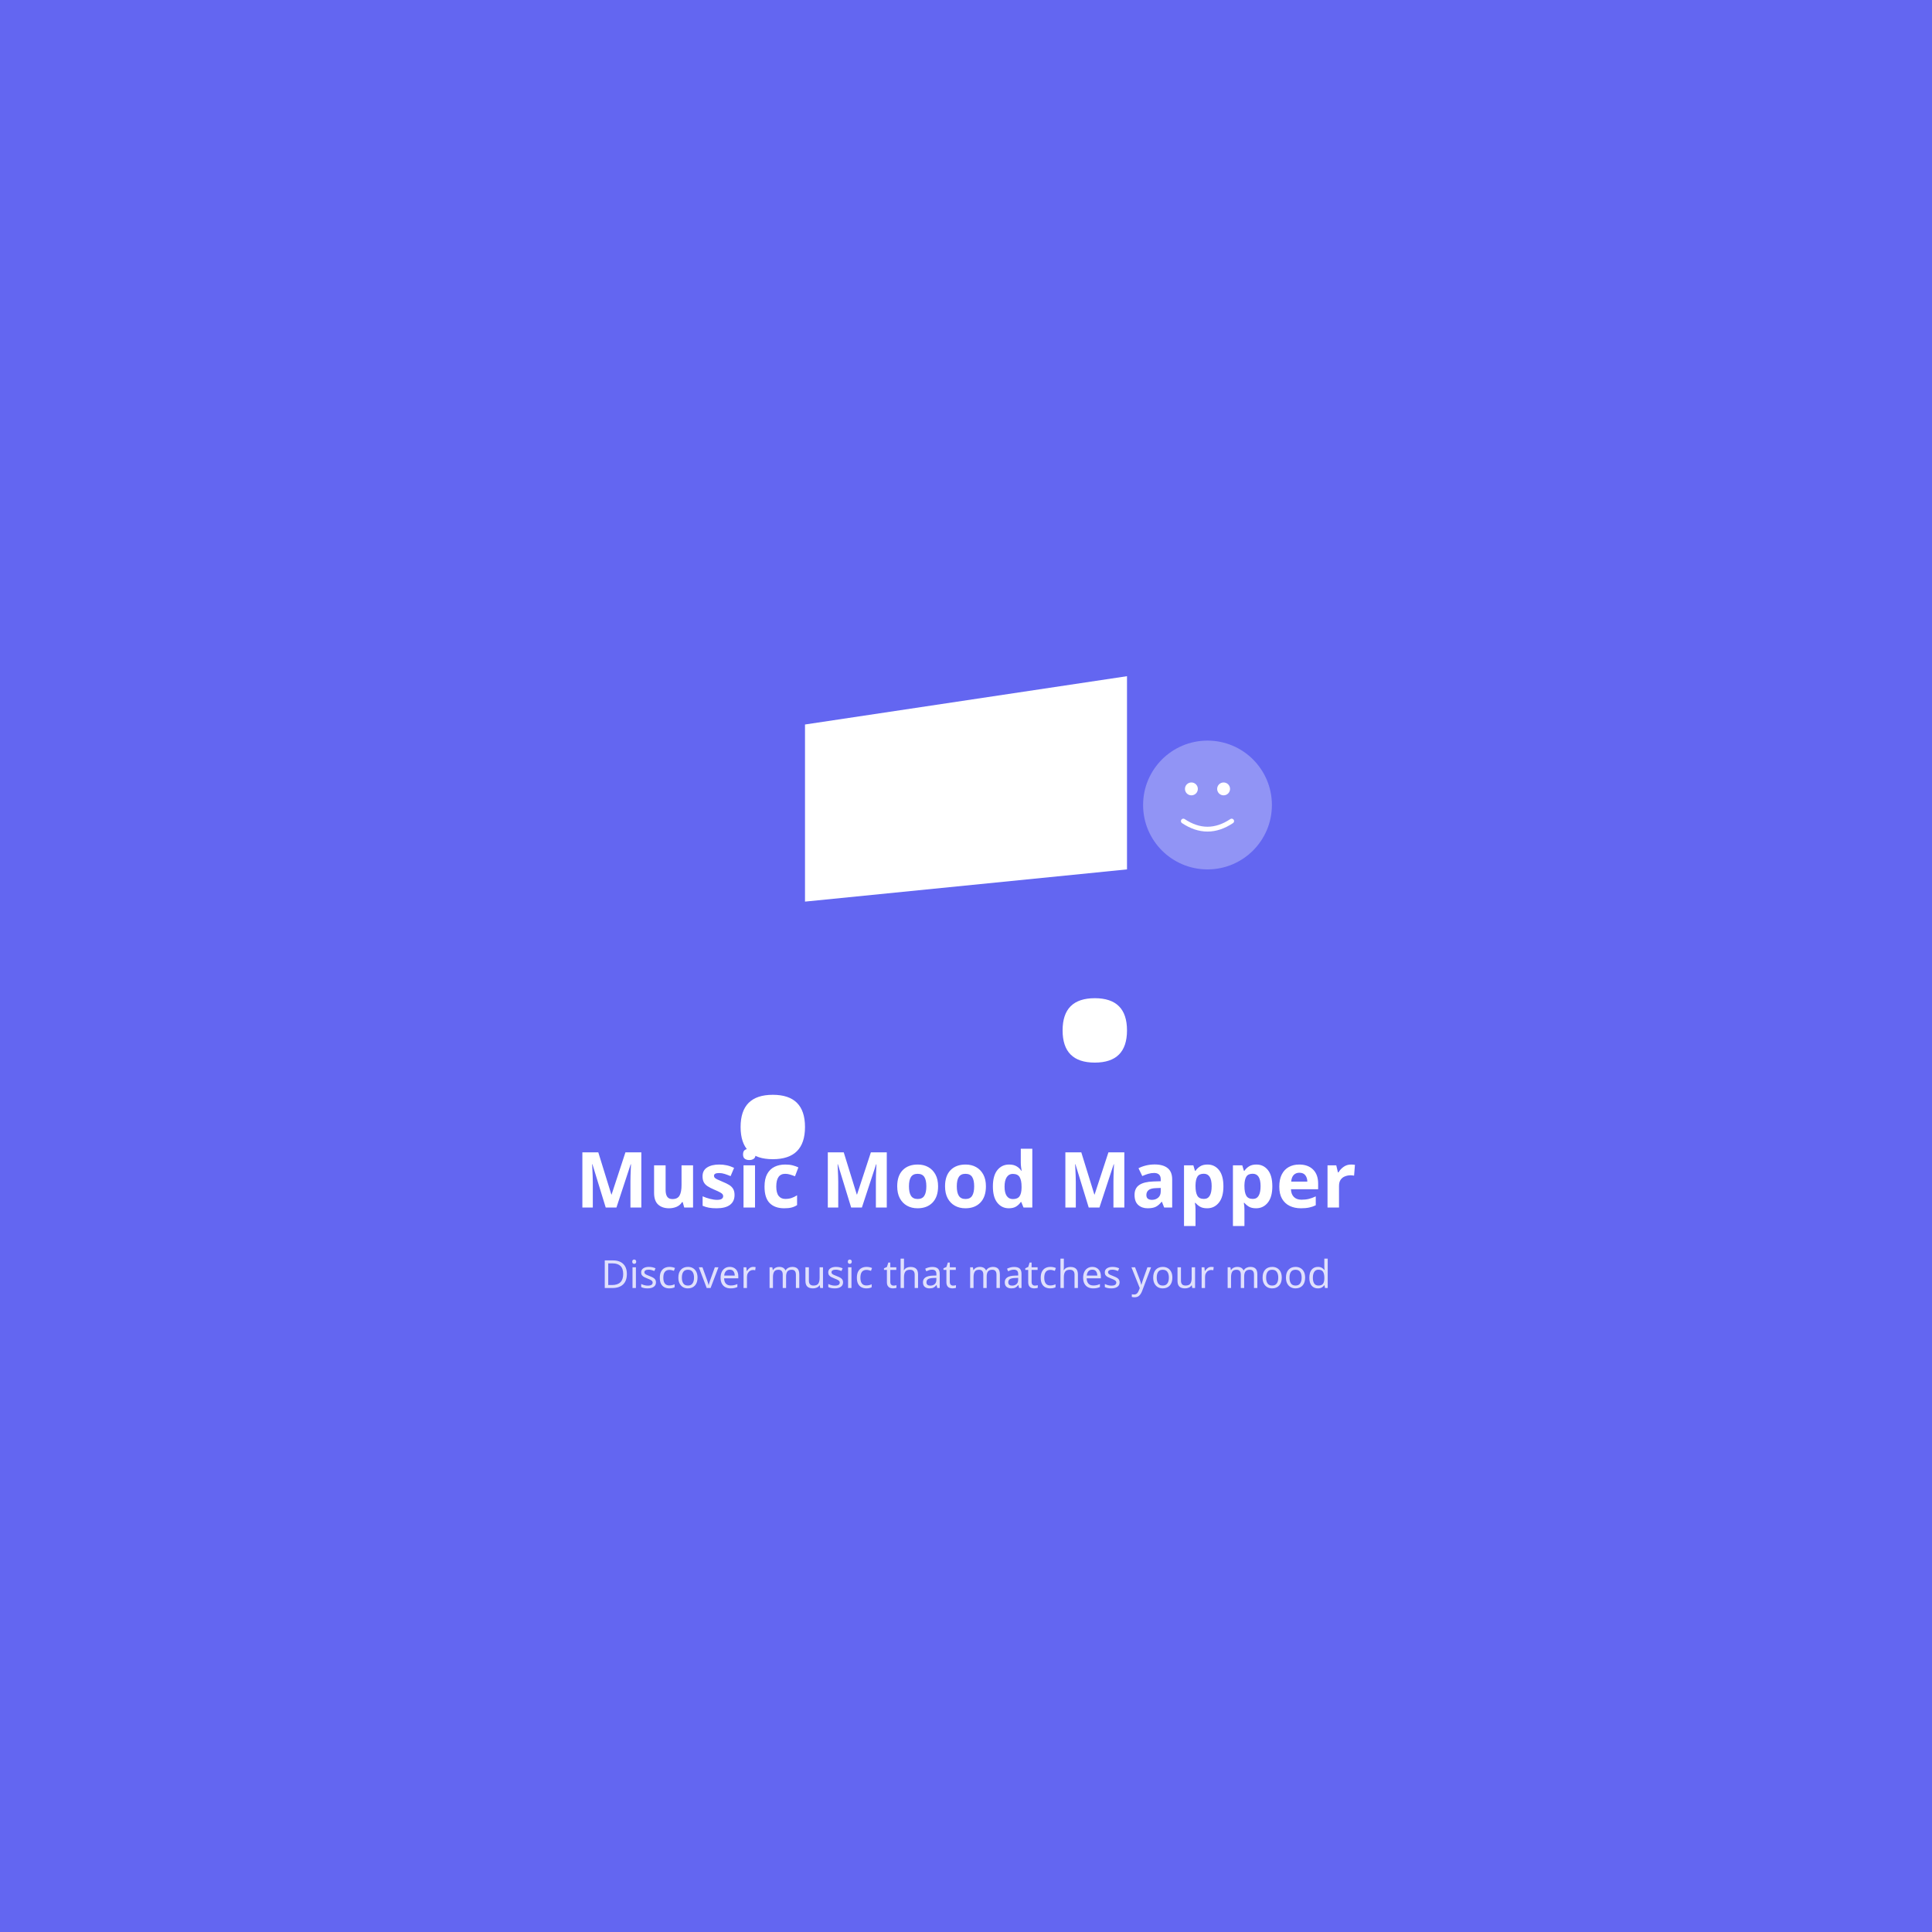
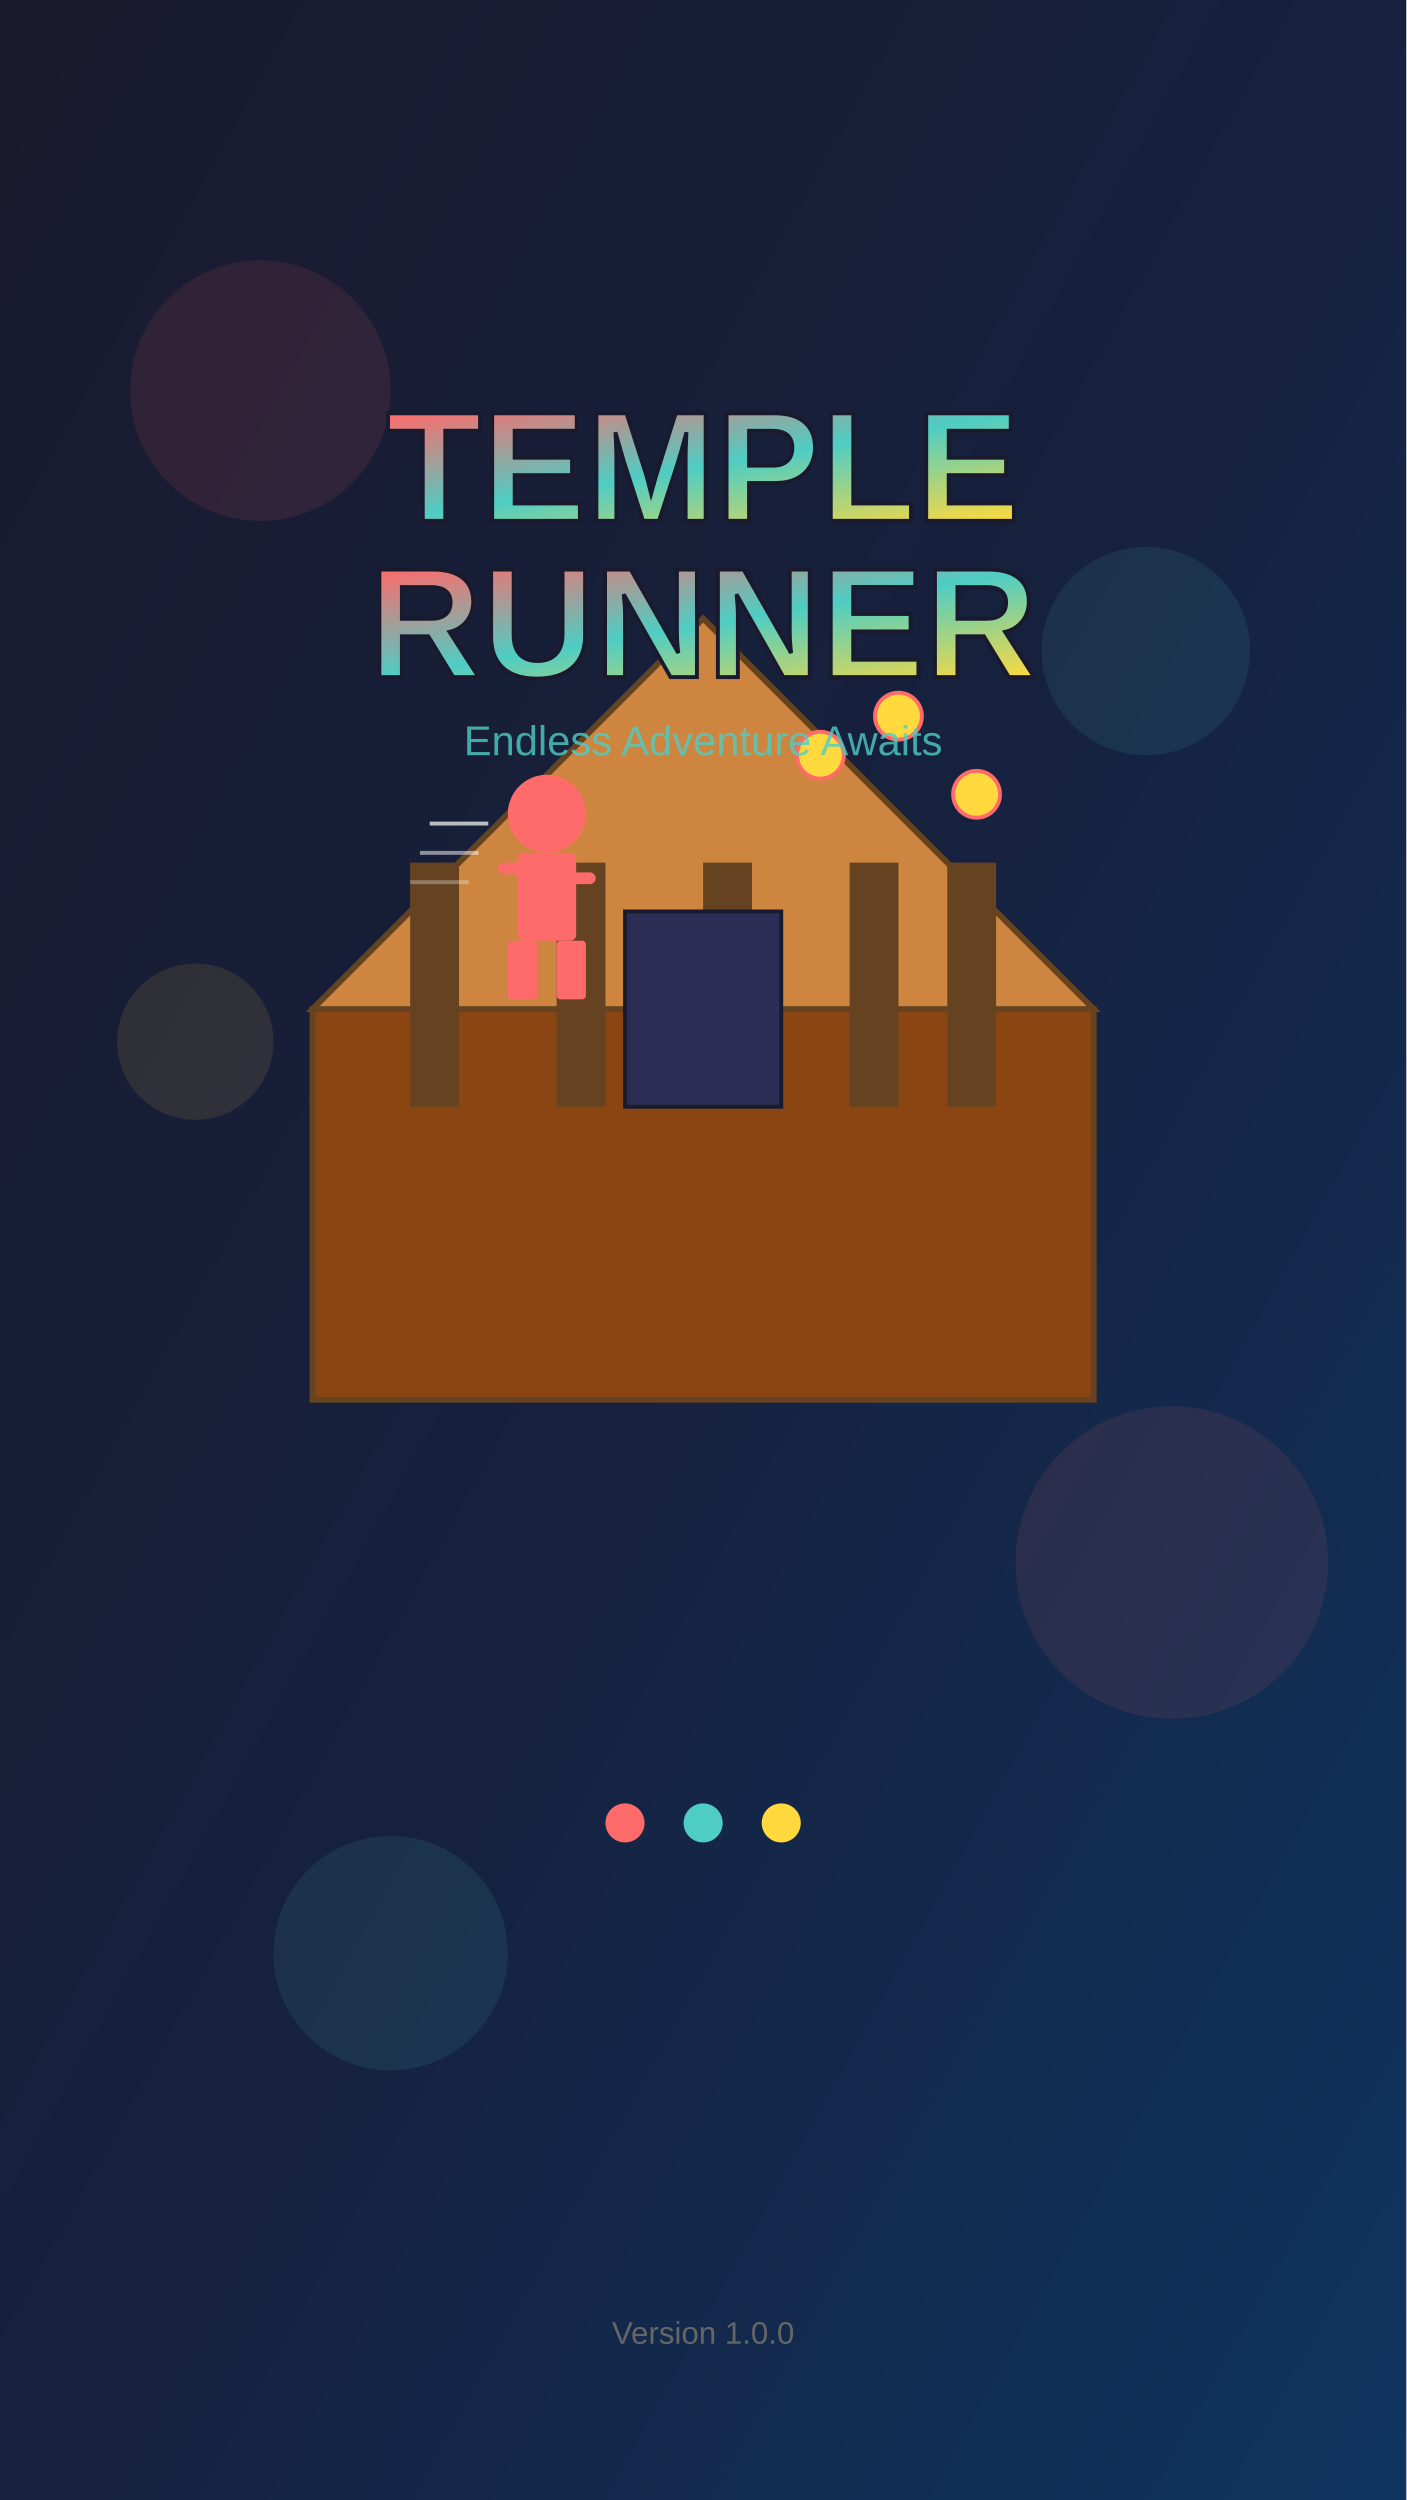
- <svg xmlns="http://www.w3.org/2000/svg" width="1200" height="1200" viewBox="0 0 1200 1200" fill="none">
-   <rect width="1200" height="1200" fill="#6366f1" />
-   <g transform="translate(400, 400)">
-     <path d="M100 50 L300 20 L300 240 Q300 260 280 260 Q260 260 260 240 Q260 220 280 220 Q300 220 300 240 L300 140 L100 160 L100 300 Q100 320 80 320 Q60 320 60 300 Q60 280 80 280 Q100 280 100 300 Z" fill="white" />
-     <circle cx="350" cy="100" r="40" fill="rgba(255,255,255,0.3)" />
-     <circle cx="340" cy="90" r="4" fill="white" />
-     <circle cx="360" cy="90" r="4" fill="white" />
-     <path d="M335 110 Q350 120 365 110" stroke="white" stroke-width="3" stroke-linecap="round" fill="none" />
+ <svg xmlns="http://www.w3.org/2000/svg" width="1080" height="1920" viewBox="0 0 1080 1920">
+   <defs>
+     <linearGradient id="bgGrad" x1="0%" y1="0%" x2="100%" y2="100%">
+       <stop offset="0%" style="stop-color:#1a1a2e;stop-opacity:1" />
+       <stop offset="50%" style="stop-color:#16213e;stop-opacity:1" />
+       <stop offset="100%" style="stop-color:#0f3460;stop-opacity:1" />
+     </linearGradient>
+     <linearGradient id="titleGrad" x1="0%" y1="0%" x2="100%" y2="100%">
+       <stop offset="0%" style="stop-color:#ff6b6b;stop-opacity:1" />
+       <stop offset="50%" style="stop-color:#4ecdc4;stop-opacity:1" />
+       <stop offset="100%" style="stop-color:#ffd93d;stop-opacity:1" />
+     </linearGradient>
+   </defs>
+   <rect width="1080" height="1920" fill="url(#bgGrad)" />
+   <circle cx="200" cy="300" r="100" fill="#ff6b6b" opacity="0.1" />
+   <circle cx="880" cy="500" r="80" fill="#4ecdc4" opacity="0.1" />
+   <circle cx="150" cy="800" r="60" fill="#ffd93d" opacity="0.1" />
+   <circle cx="900" cy="1200" r="120" fill="#ff6b6b" opacity="0.1" />
+   <circle cx="300" cy="1500" r="90" fill="#4ecdc4" opacity="0.1" />
+   <g transform="translate(540, 700) scale(1.5)">
+     <rect x="-200" y="50" width="400" height="200" fill="#8B4513" stroke="#654321" stroke-width="3" />
+     <polygon points="0,-150 -200,50 200,50" fill="#CD853F" stroke="#654321" stroke-width="3" />
+     <rect x="-150" y="-25" width="25" height="125" fill="#654321" />
+     <rect x="-75" y="-25" width="25" height="125" fill="#654321" />
+     <rect x="0" y="-25" width="25" height="125" fill="#654321" />
+     <rect x="75" y="-25" width="25" height="125" fill="#654321" />
+     <rect x="125" y="-25" width="25" height="125" fill="#654321" />
+     <rect x="-40" y="0" width="80" height="100" fill="#2c2c54" stroke="#1a1a2e" stroke-width="2" />
+     <circle cx="-80" cy="-50" r="20" fill="#ff6b6b" />
+     <rect x="-95" y="-30" width="30" height="45" fill="#ff6b6b" rx="3" />
+     <rect x="-100" y="15" width="15" height="30" fill="#ff6b6b" rx="2" />
+     <rect x="-75" y="15" width="15" height="30" fill="#ff6b6b" rx="2" />
+     <rect x="-105" y="-25" width="20" height="6" fill="#ff6b6b" rx="3" />
+     <rect x="-75" y="-20" width="20" height="6" fill="#ff6b6b" rx="3" />
+     <line x1="-140" y1="-45" x2="-110" y2="-45" stroke="#fff" stroke-width="2" opacity="0.7" />
+     <line x1="-145" y1="-30" x2="-115" y2="-30" stroke="#fff" stroke-width="2" opacity="0.5" />
+     <line x1="-150" y1="-15" x2="-120" y2="-15" stroke="#fff" stroke-width="2" opacity="0.3" />
+     <circle cx="60" cy="-80" r="12" fill="#ffd93d" stroke="#ff6b6b" stroke-width="2" />
+     <circle cx="100" cy="-100" r="12" fill="#ffd93d" stroke="#ff6b6b" stroke-width="2" />
+     <circle cx="140" cy="-60" r="12" fill="#ffd93d" stroke="#ff6b6b" stroke-width="2" />
  </g>
-   <text x="600" y="750" text-anchor="middle" fill="white" font-family="system-ui" font-size="48" font-weight="bold">
-     Music Mood Mapper
+   <text x="540" y="400" font-family="Arial, sans-serif" font-size="120" font-weight="bold" text-anchor="middle" fill="url(#titleGrad)" stroke="#1a1a2e" stroke-width="3">
+     TEMPLE
  </text>
-   <text x="600" y="800" text-anchor="middle" fill="rgba(255,255,255,0.8)" font-family="system-ui" font-size="24">
-     Discover music that matches your mood
+   <text x="540" y="520" font-family="Arial, sans-serif" font-size="120" font-weight="bold" text-anchor="middle" fill="url(#titleGrad)" stroke="#1a1a2e" stroke-width="3">
+     RUNNER
+   </text>
+   <text x="540" y="580" font-family="Arial, sans-serif" font-size="32" text-anchor="middle" fill="#4ecdc4" opacity="0.8">
+     Endless Adventure Awaits
+   </text>
+   <g transform="translate(540, 1400)">
+     <circle cx="-60" cy="0" r="15" fill="#ff6b6b">
+       <animate attributeName="opacity" values="0.3;1;0.3" dur="1.5s" repeatCount="indefinite" begin="0s" />
+     </circle>
+     <circle cx="0" cy="0" r="15" fill="#4ecdc4">
+       <animate attributeName="opacity" values="0.3;1;0.3" dur="1.5s" repeatCount="indefinite" begin="0.5s" />
+     </circle>
+     <circle cx="60" cy="0" r="15" fill="#ffd93d">
+       <animate attributeName="opacity" values="0.3;1;0.3" dur="1.5s" repeatCount="indefinite" begin="1s" />
+     </circle>
+   </g>
+   <text x="540" y="1800" font-family="Arial, sans-serif" font-size="24" text-anchor="middle" fill="#666">
+     Version 1.0.0
  </text>
</svg>
